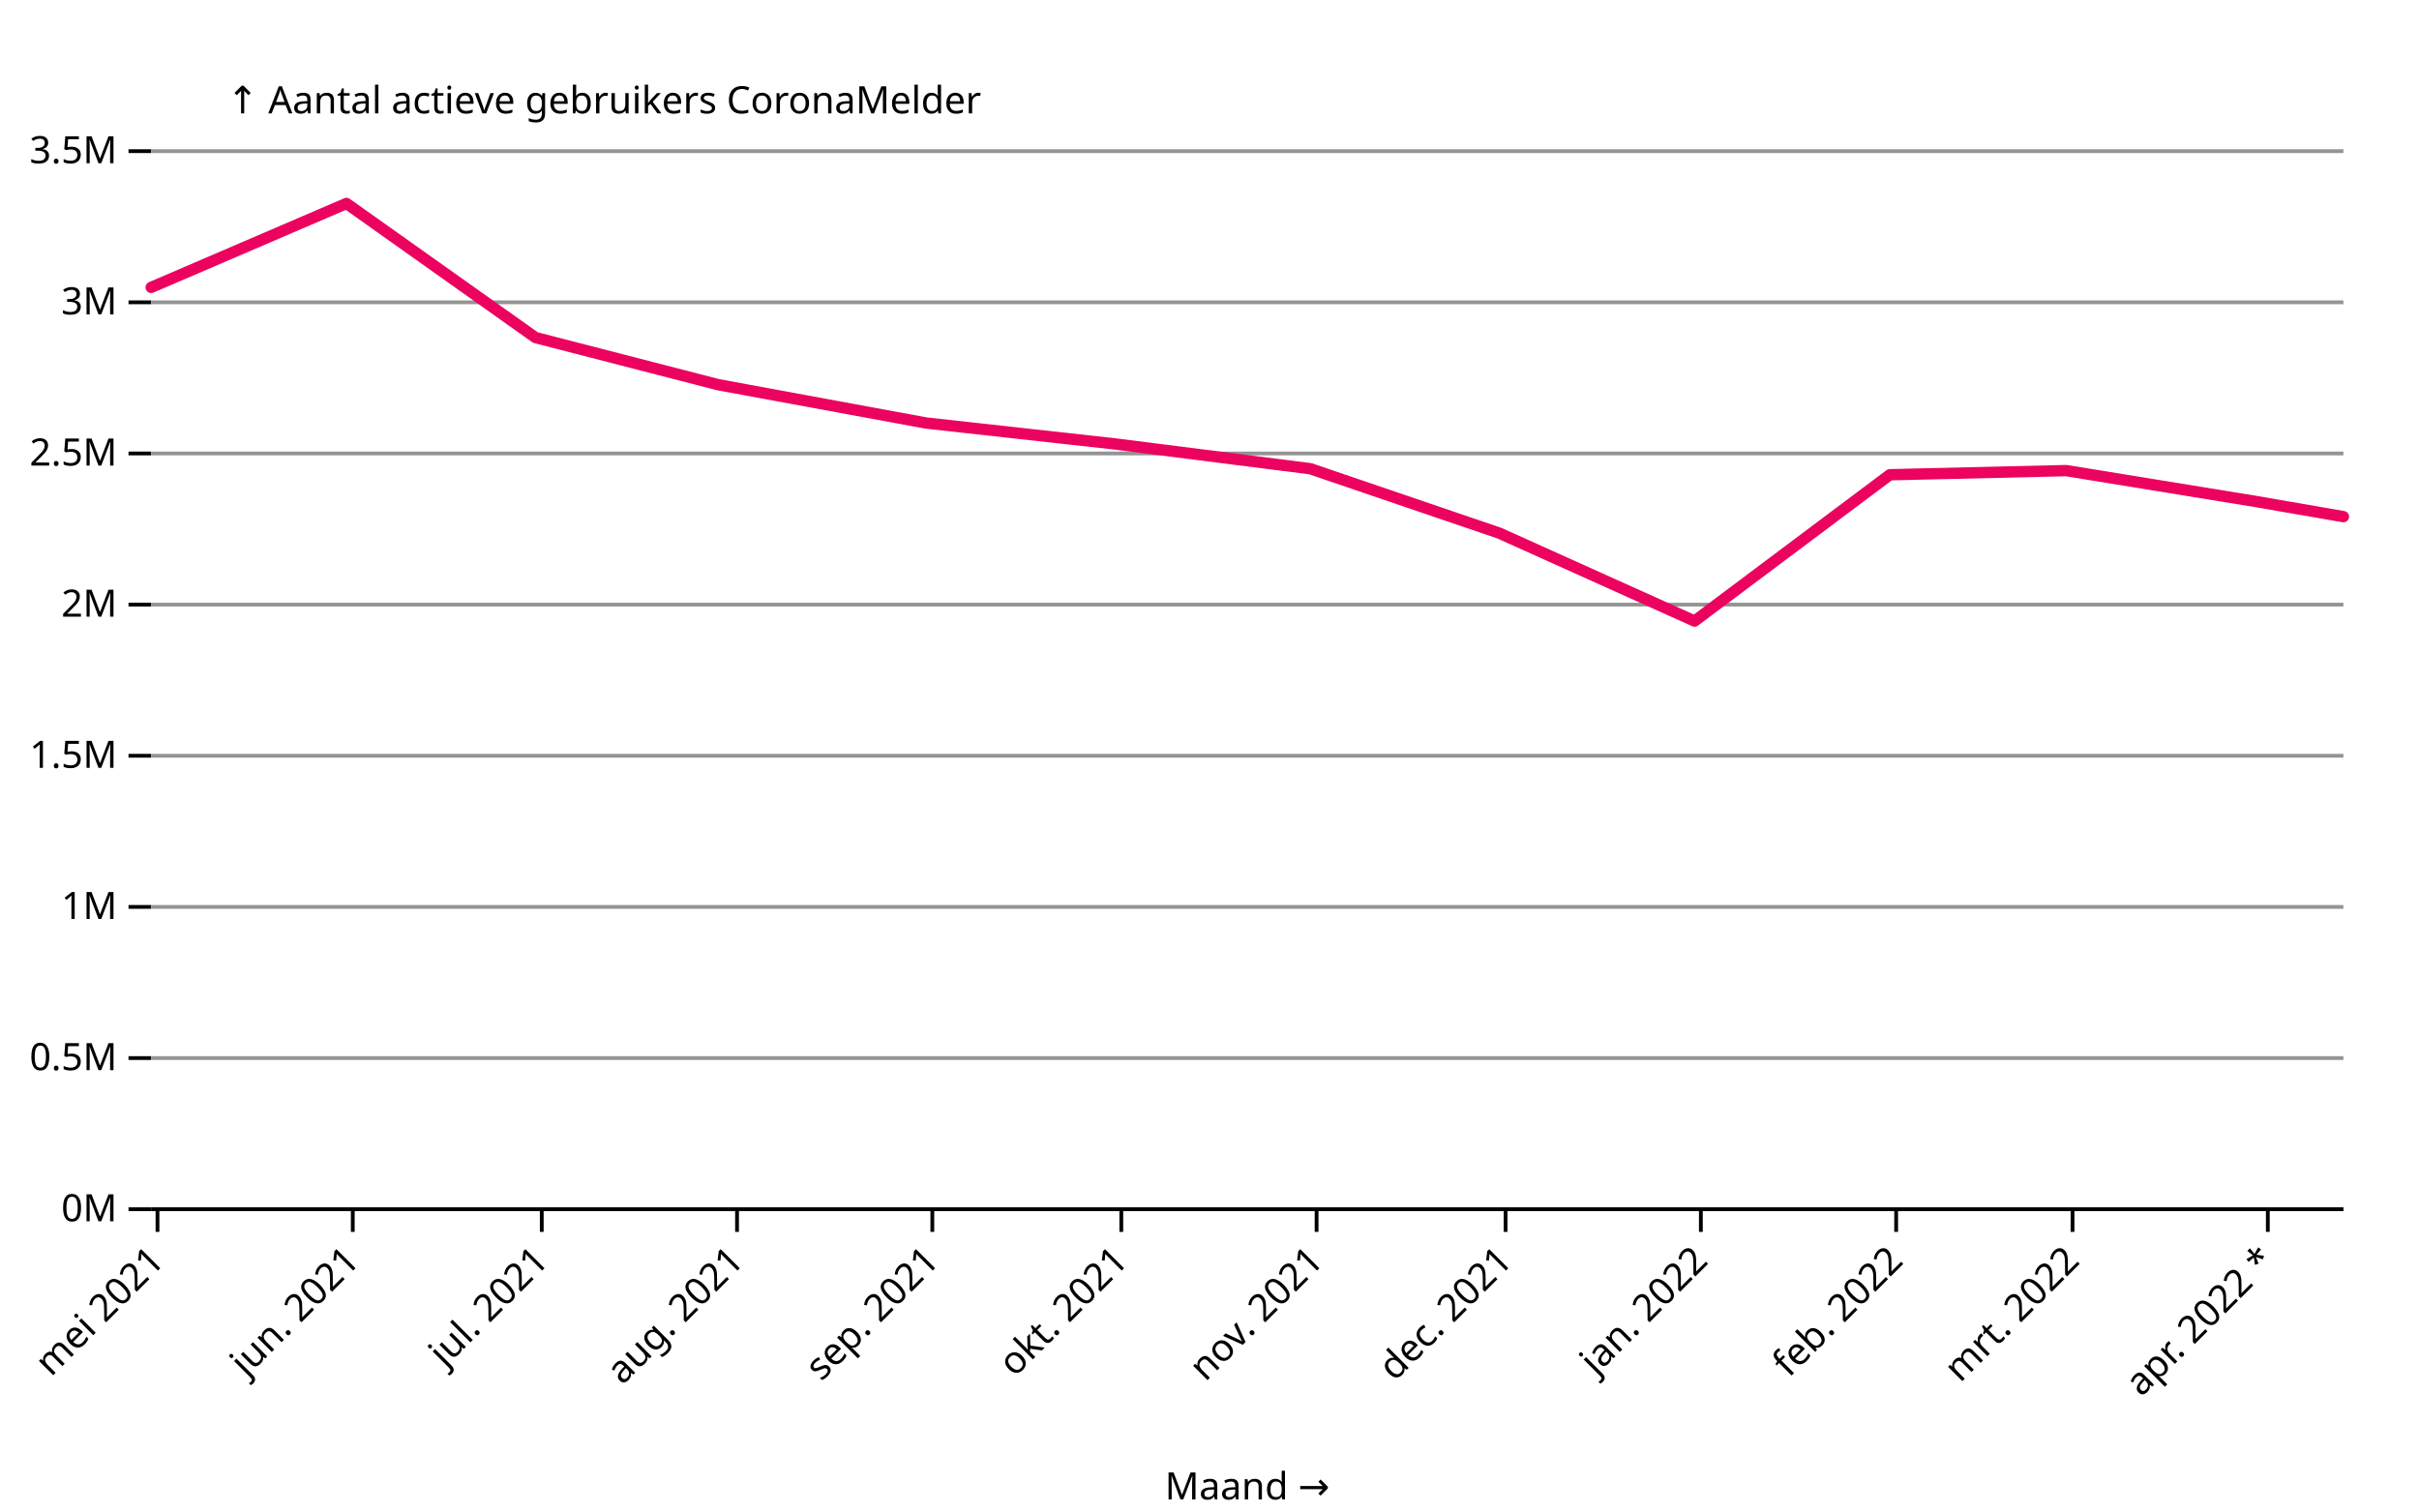
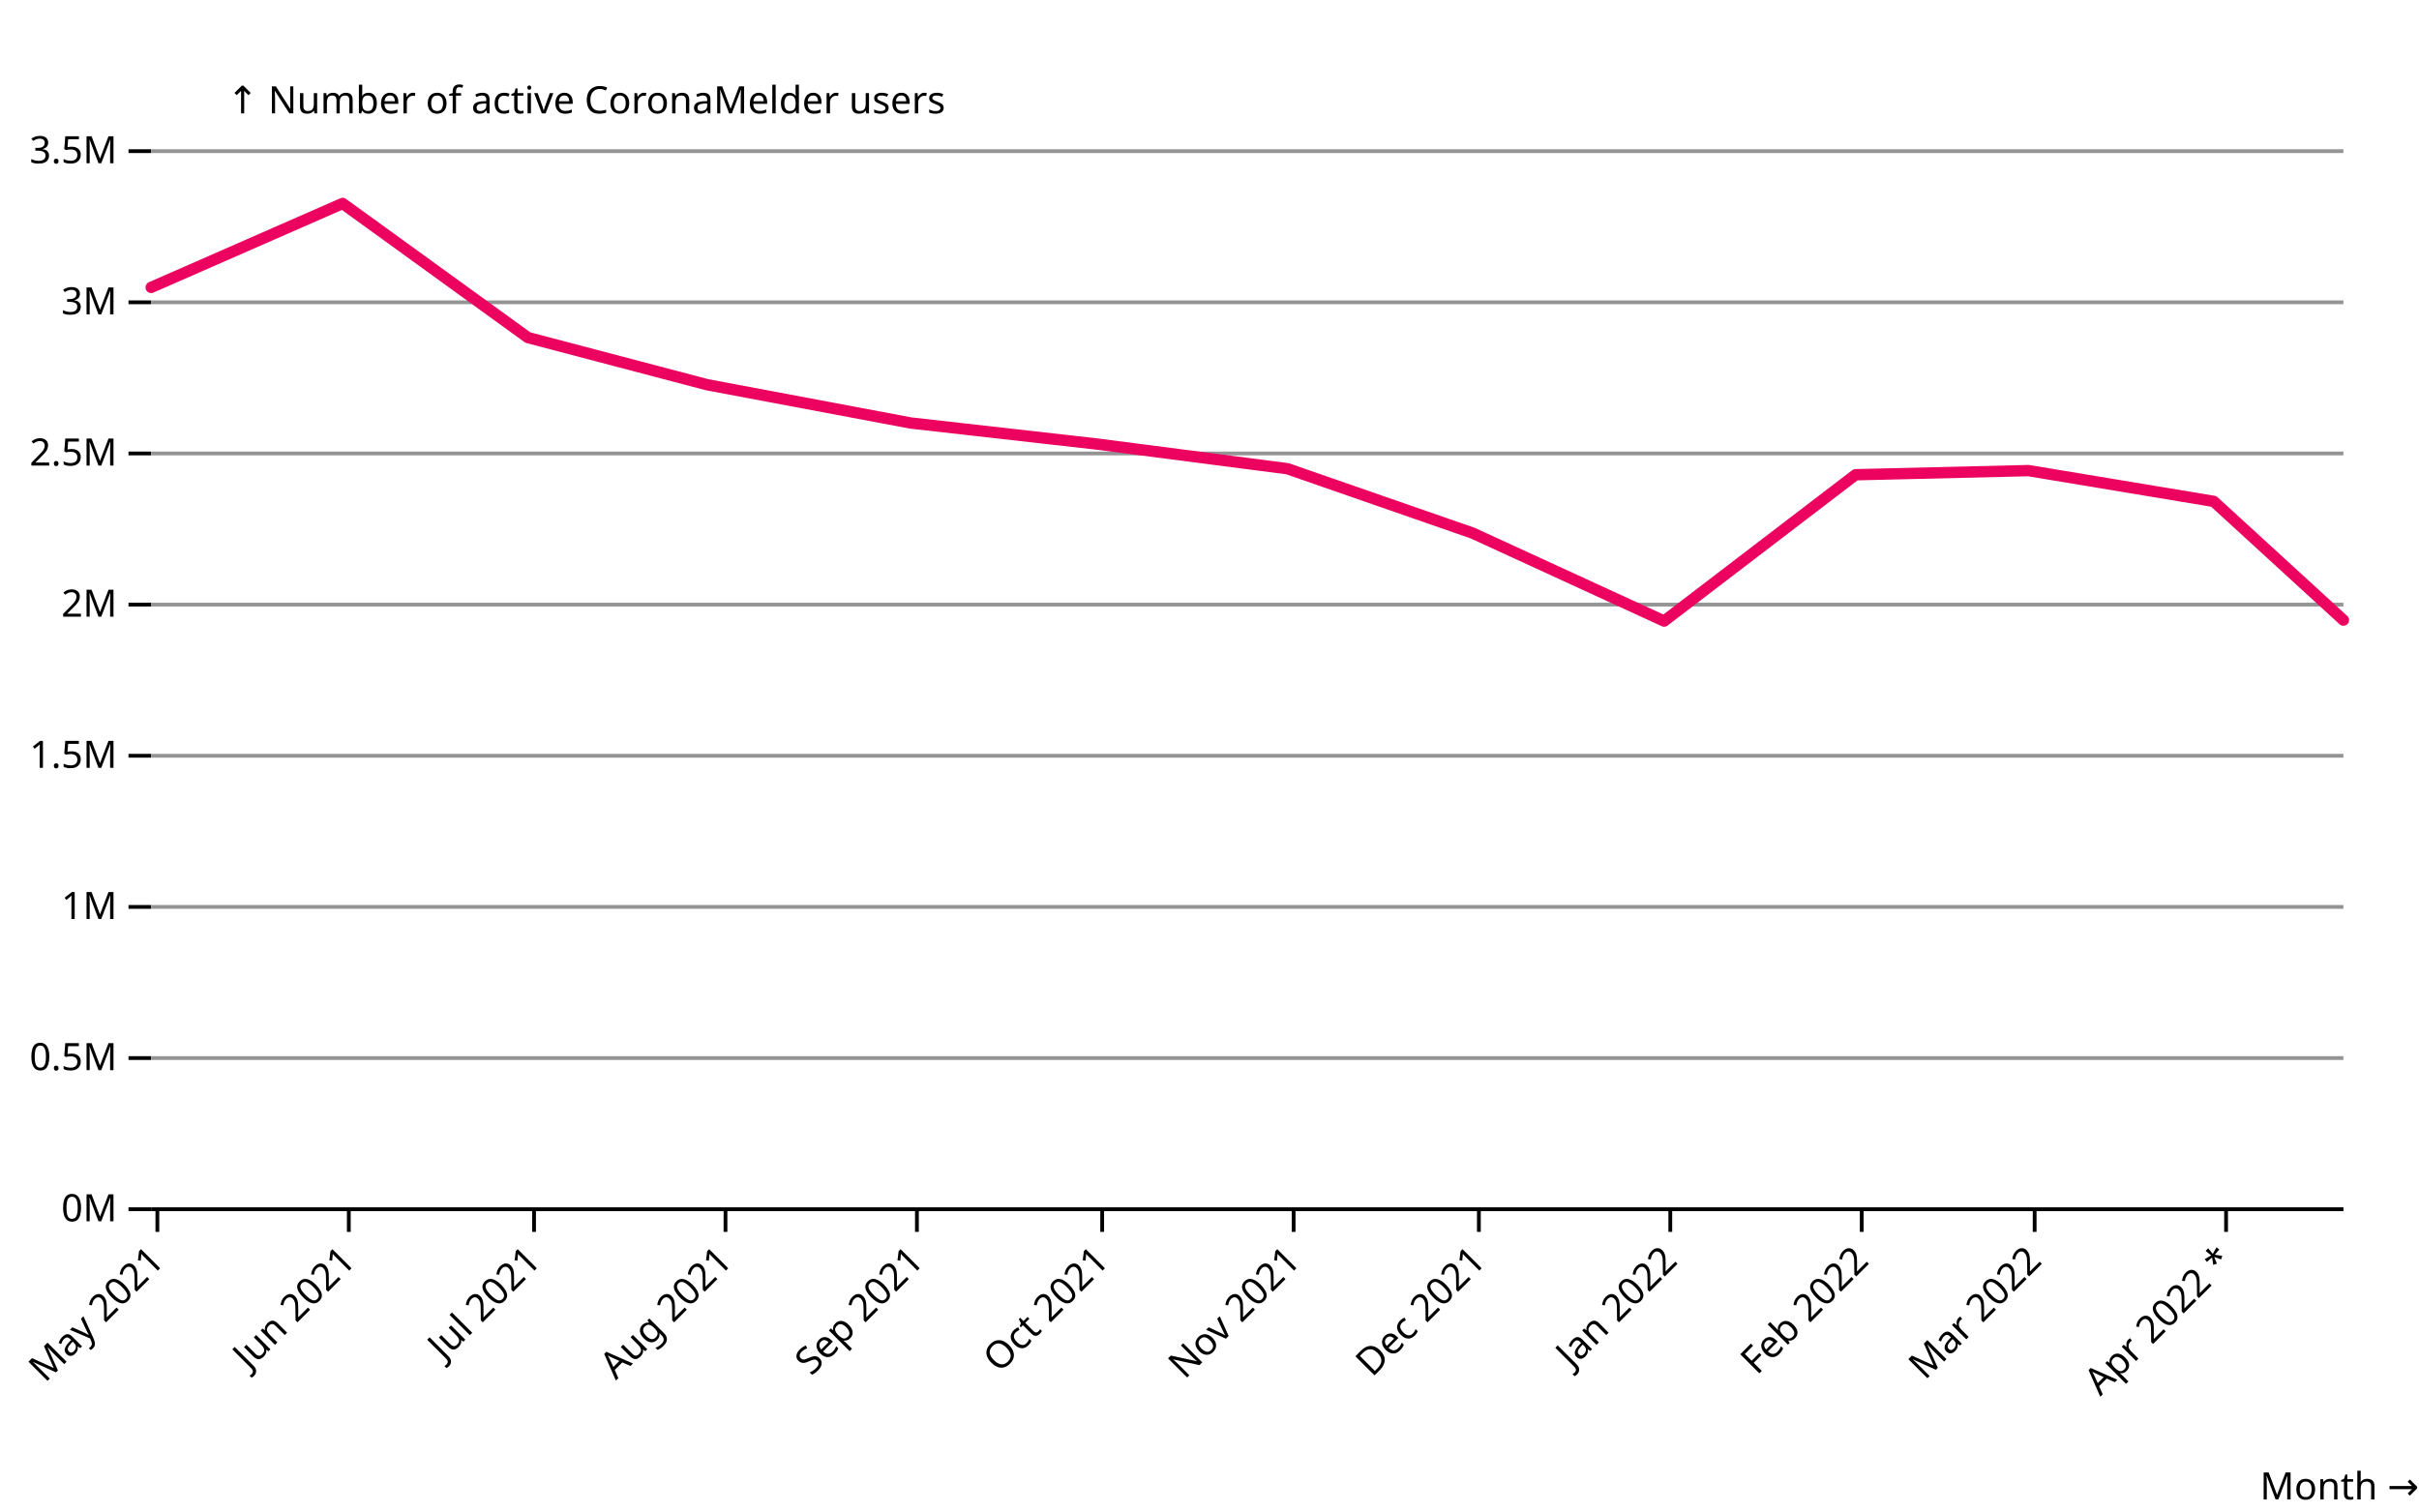
<svg xmlns="http://www.w3.org/2000/svg" class="plot-71039acf90665" fill="currentColor" font-family="system-ui, sans-serif" font-size="10" text-anchor="middle" width="640" height="400" viewBox="0 0 640 400">
  <style>
        line[stroke-opacity] {
            stroke-opacity: 1;
            stroke: #949494;
        }
</style>
  <style>
-         .plot-0e2715148339a {
+         .plot-b72b144a04bb2 {
          display: block;
          background: white;
          height: auto;
          height: intrinsic;
          max-width: 100%;
        }
-         .plot-0e2715148339a text,
-         .plot-0e2715148339a tspan {
+         .plot-b72b144a04bb2 text,
+         .plot-b72b144a04bb2 tspan {
          white-space: pre;
        }
      </style>
-   <g aria-label="y-axis" aria-description="↑ Aantal actieve gebruikers CoronaMelder" transform="translate(40,0)" fill="none" text-anchor="end" font-variant="tabular-nums">
+   <g aria-label="y-axis" aria-description="↑ Number of active CoronaMelder users" transform="translate(40,0)" fill="none" text-anchor="end" font-variant="tabular-nums">
    <g class="tick" opacity="1" transform="translate(0,320)">
      <line stroke="currentColor" x2="-6" />
      <line stroke="currentColor" x2="580" stroke-opacity="0.1" />
      <text fill="currentColor" x="-9" dy="0.32em">0M</text>
    </g>
    <g class="tick" opacity="1" transform="translate(0,280)">
      <line stroke="currentColor" x2="-6" />
      <line stroke="currentColor" x2="580" stroke-opacity="0.1" />
      <text fill="currentColor" x="-9" dy="0.32em">0.5M</text>
    </g>
    <g class="tick" opacity="1" transform="translate(0,240)">
      <line stroke="currentColor" x2="-6" />
      <line stroke="currentColor" x2="580" stroke-opacity="0.1" />
      <text fill="currentColor" x="-9" dy="0.32em">1M</text>
    </g>
    <g class="tick" opacity="1" transform="translate(0,200)">
      <line stroke="currentColor" x2="-6" />
      <line stroke="currentColor" x2="580" stroke-opacity="0.1" />
      <text fill="currentColor" x="-9" dy="0.32em">1.5M</text>
    </g>
    <g class="tick" opacity="1" transform="translate(0,160)">
      <line stroke="currentColor" x2="-6" />
      <line stroke="currentColor" x2="580" stroke-opacity="0.1" />
      <text fill="currentColor" x="-9" dy="0.32em">2M</text>
    </g>
    <g class="tick" opacity="1" transform="translate(0,120)">
      <line stroke="currentColor" x2="-6" />
      <line stroke="currentColor" x2="580" stroke-opacity="0.1" />
      <text fill="currentColor" x="-9" dy="0.32em">2.5M</text>
    </g>
    <g class="tick" opacity="1" transform="translate(0,80)">
      <line stroke="currentColor" x2="-6" />
      <line stroke="currentColor" x2="580" stroke-opacity="0.1" />
      <text fill="currentColor" x="-9" dy="0.32em">3M</text>
    </g>
    <g class="tick" opacity="1" transform="translate(0,40)">
      <line stroke="currentColor" x2="-6" />
      <line stroke="currentColor" x2="580" stroke-opacity="0.1" />
      <text fill="currentColor" x="-9" dy="0.32em">3.5M</text>
    </g>
-     <text fill="currentColor" transform="translate(20,40)" dy="-1em" text-anchor="start">↑ Aantal actieve gebruikers CoronaMelder</text>
+     <text fill="currentColor" transform="translate(20,40)" dy="-1em" text-anchor="start">↑ Number of active CoronaMelder users</text>
  </g>
-   <g aria-label="x-axis" aria-description="Maand →" transform="translate(0,320)" fill="none" text-anchor="middle" font-variant="tabular-nums">
-     <g class="tick" opacity="1" transform="translate(41.66667,0)">
+   <g aria-label="x-axis" aria-description="Month →" transform="translate(0,320)" fill="none" text-anchor="middle" font-variant="tabular-nums">
+     <g class="tick" opacity="1" transform="translate(41.6338,0)">
      <line stroke="currentColor" y2="6" />
-       <text fill="currentColor" dy="0.32em" transform="translate(0, 11.82843) rotate(-45)" text-anchor="end">mei 2021</text>
+       <text fill="currentColor" dy="0.32em" transform="translate(0, 11.82843) rotate(-45)" text-anchor="end">May 2021</text>
    </g>
-     <g class="tick" opacity="1" transform="translate(93.33333,0)">
+     <g class="tick" opacity="1" transform="translate(92.28169,0)">
      <line stroke="currentColor" y2="6" />
-       <text fill="currentColor" dy="0.32em" transform="translate(0, 11.82843) rotate(-45)" text-anchor="end">jun. 2021</text>
+       <text fill="currentColor" dy="0.32em" transform="translate(0, 11.82843) rotate(-45)" text-anchor="end">Jun 2021</text>
    </g>
-     <g class="tick" opacity="1" transform="translate(143.3333,0)">
+     <g class="tick" opacity="1" transform="translate(141.2958,0)">
      <line stroke="currentColor" y2="6" />
-       <text fill="currentColor" dy="0.32em" transform="translate(0, 11.82843) rotate(-45)" text-anchor="end">jul. 2021</text>
+       <text fill="currentColor" dy="0.32em" transform="translate(0, 11.82843) rotate(-45)" text-anchor="end">Jul 2021</text>
    </g>
-     <g class="tick" opacity="1" transform="translate(195,0)">
+     <g class="tick" opacity="1" transform="translate(191.9437,0)">
      <line stroke="currentColor" y2="6" />
-       <text fill="currentColor" dy="0.32em" transform="translate(0, 11.82843) rotate(-45)" text-anchor="end">aug. 2021</text>
+       <text fill="currentColor" dy="0.32em" transform="translate(0, 11.82843) rotate(-45)" text-anchor="end">Aug 2021</text>
    </g>
-     <g class="tick" opacity="1" transform="translate(246.6667,0)">
+     <g class="tick" opacity="1" transform="translate(242.5915,0)">
      <line stroke="currentColor" y2="6" />
-       <text fill="currentColor" dy="0.32em" transform="translate(0, 11.82843) rotate(-45)" text-anchor="end">sep. 2021</text>
+       <text fill="currentColor" dy="0.32em" transform="translate(0, 11.82843) rotate(-45)" text-anchor="end">Sep 2021</text>
    </g>
-     <g class="tick" opacity="1" transform="translate(296.6667,0)">
+     <g class="tick" opacity="1" transform="translate(291.6056,0)">
      <line stroke="currentColor" y2="6" />
-       <text fill="currentColor" dy="0.32em" transform="translate(0, 11.82843) rotate(-45)" text-anchor="end">okt. 2021</text>
+       <text fill="currentColor" dy="0.32em" transform="translate(0, 11.82843) rotate(-45)" text-anchor="end">Oct 2021</text>
    </g>
-     <g class="tick" opacity="1" transform="translate(348.3333,0)">
+     <g class="tick" opacity="1" transform="translate(342.2535,0)">
      <line stroke="currentColor" y2="6" />
-       <text fill="currentColor" dy="0.32em" transform="translate(0, 11.82843) rotate(-45)" text-anchor="end">nov. 2021</text>
+       <text fill="currentColor" dy="0.32em" transform="translate(0, 11.82843) rotate(-45)" text-anchor="end">Nov 2021</text>
    </g>
-     <g class="tick" opacity="1" transform="translate(398.3333,0)">
+     <g class="tick" opacity="1" transform="translate(391.2676,0)">
      <line stroke="currentColor" y2="6" />
-       <text fill="currentColor" dy="0.32em" transform="translate(0, 11.82843) rotate(-45)" text-anchor="end">dec. 2021</text>
+       <text fill="currentColor" dy="0.32em" transform="translate(0, 11.82843) rotate(-45)" text-anchor="end">Dec 2021</text>
    </g>
-     <g class="tick" opacity="1" transform="translate(450,0)">
+     <g class="tick" opacity="1" transform="translate(441.9155,0)">
      <line stroke="currentColor" y2="6" />
-       <text fill="currentColor" dy="0.32em" transform="translate(0, 11.82843) rotate(-45)" text-anchor="end">jan. 2022</text>
+       <text fill="currentColor" dy="0.32em" transform="translate(0, 11.82843) rotate(-45)" text-anchor="end">Jan 2022</text>
    </g>
-     <g class="tick" opacity="1" transform="translate(501.6667,0)">
+     <g class="tick" opacity="1" transform="translate(492.5634,0)">
      <line stroke="currentColor" y2="6" />
-       <text fill="currentColor" dy="0.32em" transform="translate(0, 11.82843) rotate(-45)" text-anchor="end">feb. 2022</text>
+       <text fill="currentColor" dy="0.32em" transform="translate(0, 11.82843) rotate(-45)" text-anchor="end">Feb 2022</text>
    </g>
-     <g class="tick" opacity="1" transform="translate(548.3333,0)">
+     <g class="tick" opacity="1" transform="translate(538.3099,0)">
      <line stroke="currentColor" y2="6" />
-       <text fill="currentColor" dy="0.32em" transform="translate(0, 11.82843) rotate(-45)" text-anchor="end">mrt. 2022</text>
+       <text fill="currentColor" dy="0.32em" transform="translate(0, 11.82843) rotate(-45)" text-anchor="end">Mar 2022</text>
    </g>
-     <g class="tick" opacity="1" transform="translate(600,0)">
+     <g class="tick" opacity="1" transform="translate(588.9577,0)">
      <line stroke="currentColor" y2="6" />
-       <text fill="currentColor" dy="0.32em" transform="translate(0, 11.82843) rotate(-45)" text-anchor="end">apr. 2022 *</text>
+       <text fill="currentColor" dy="0.32em" transform="translate(0, 11.82843) rotate(-45)" text-anchor="end">Apr 2022 *</text>
    </g>
-     <text fill="currentColor" transform="translate(330,80)" dy="-0.32em" text-anchor="middle">Maand →</text>
+     <text fill="currentColor" transform="translate(640,80)" dy="-0.32em" text-anchor="end">Month →</text>
  </g>
  <g aria-label="line" fill="none" stroke="#ec025f" stroke-width="3" stroke-linejoin="round" stroke-linecap="round">
-     <path d="M40,76.052L91.667,53.84L141.667,89.33L190,101.802L245,111.944L295,117.48L346.667,124.04L396.667,141.083L448.333,164.355L500,125.635L546.667,124.538L596.667,132.683L620,136.723" />
+     <path d="M40,76.052L90.648,53.84L139.662,89.33L187.042,101.802L240.958,111.944L289.972,117.48L340.62,124.04L389.634,141.083L440.282,164.355L490.93,125.635L536.676,124.538L585.69,132.683L620,164.099" />
  </g>
  <g aria-label="rule" stroke="currentColor">
    <line x1="40" x2="620" y1="320" y2="320" />
  </g>
</svg>
